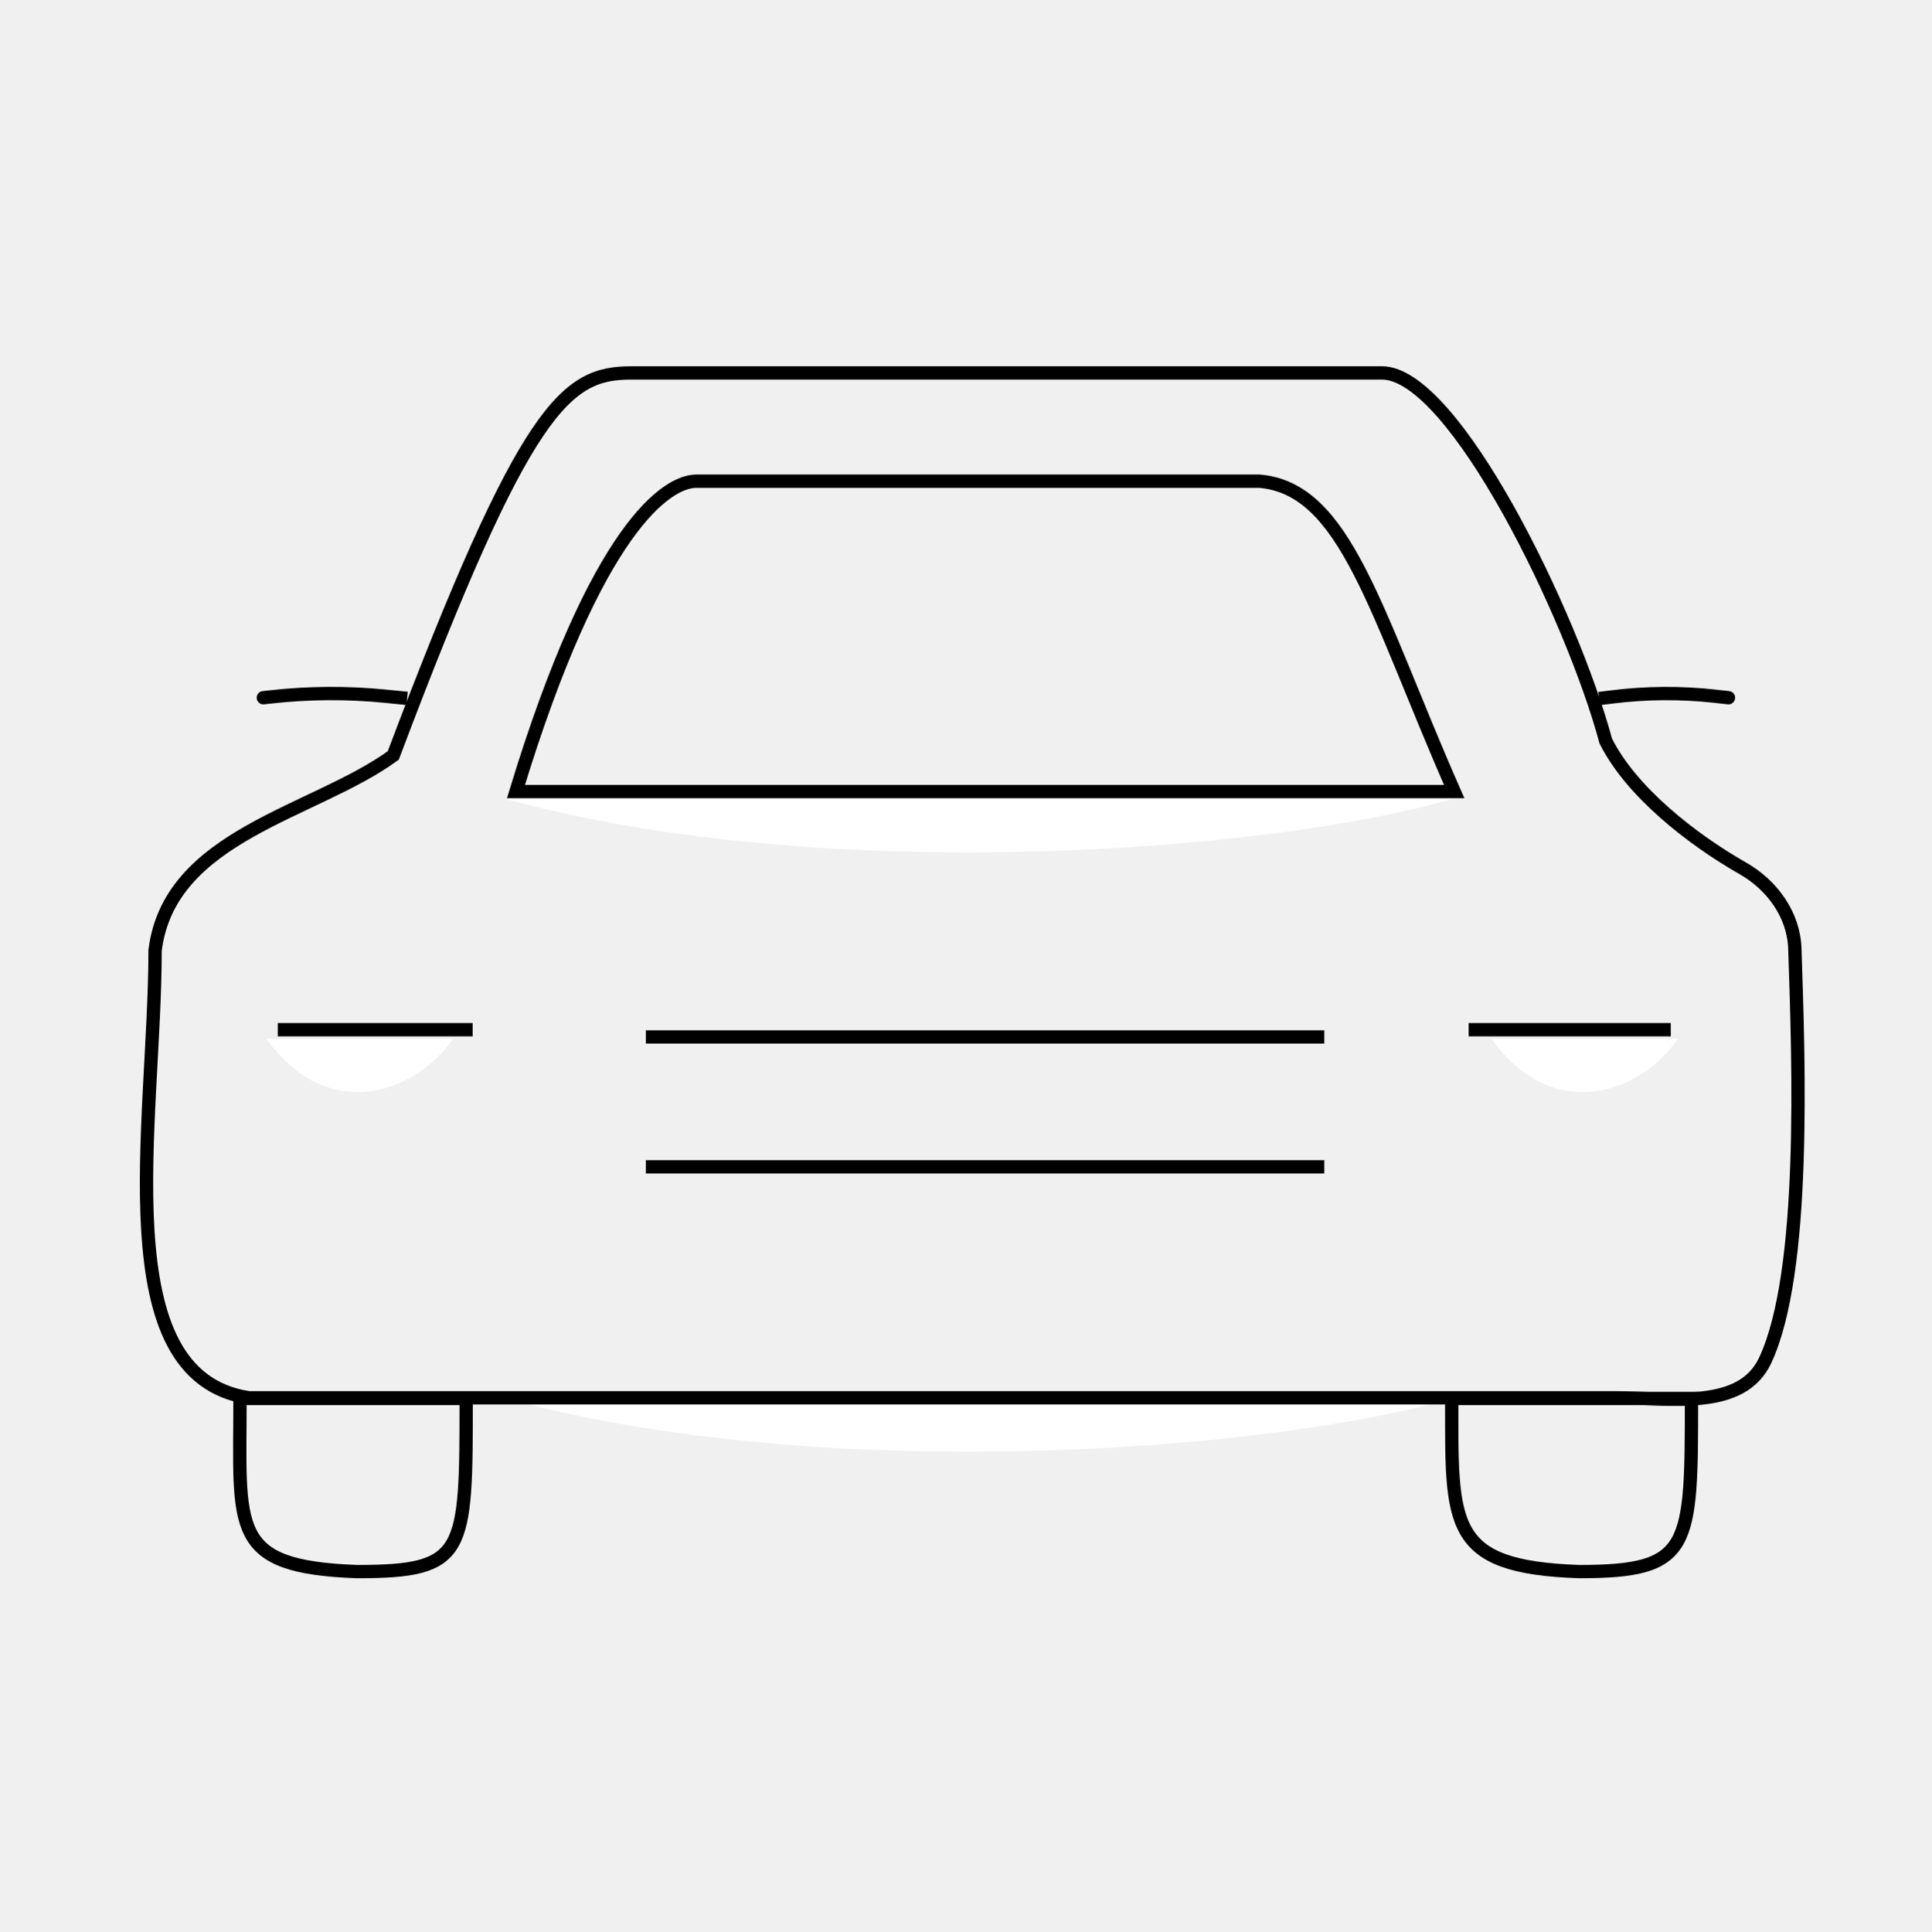
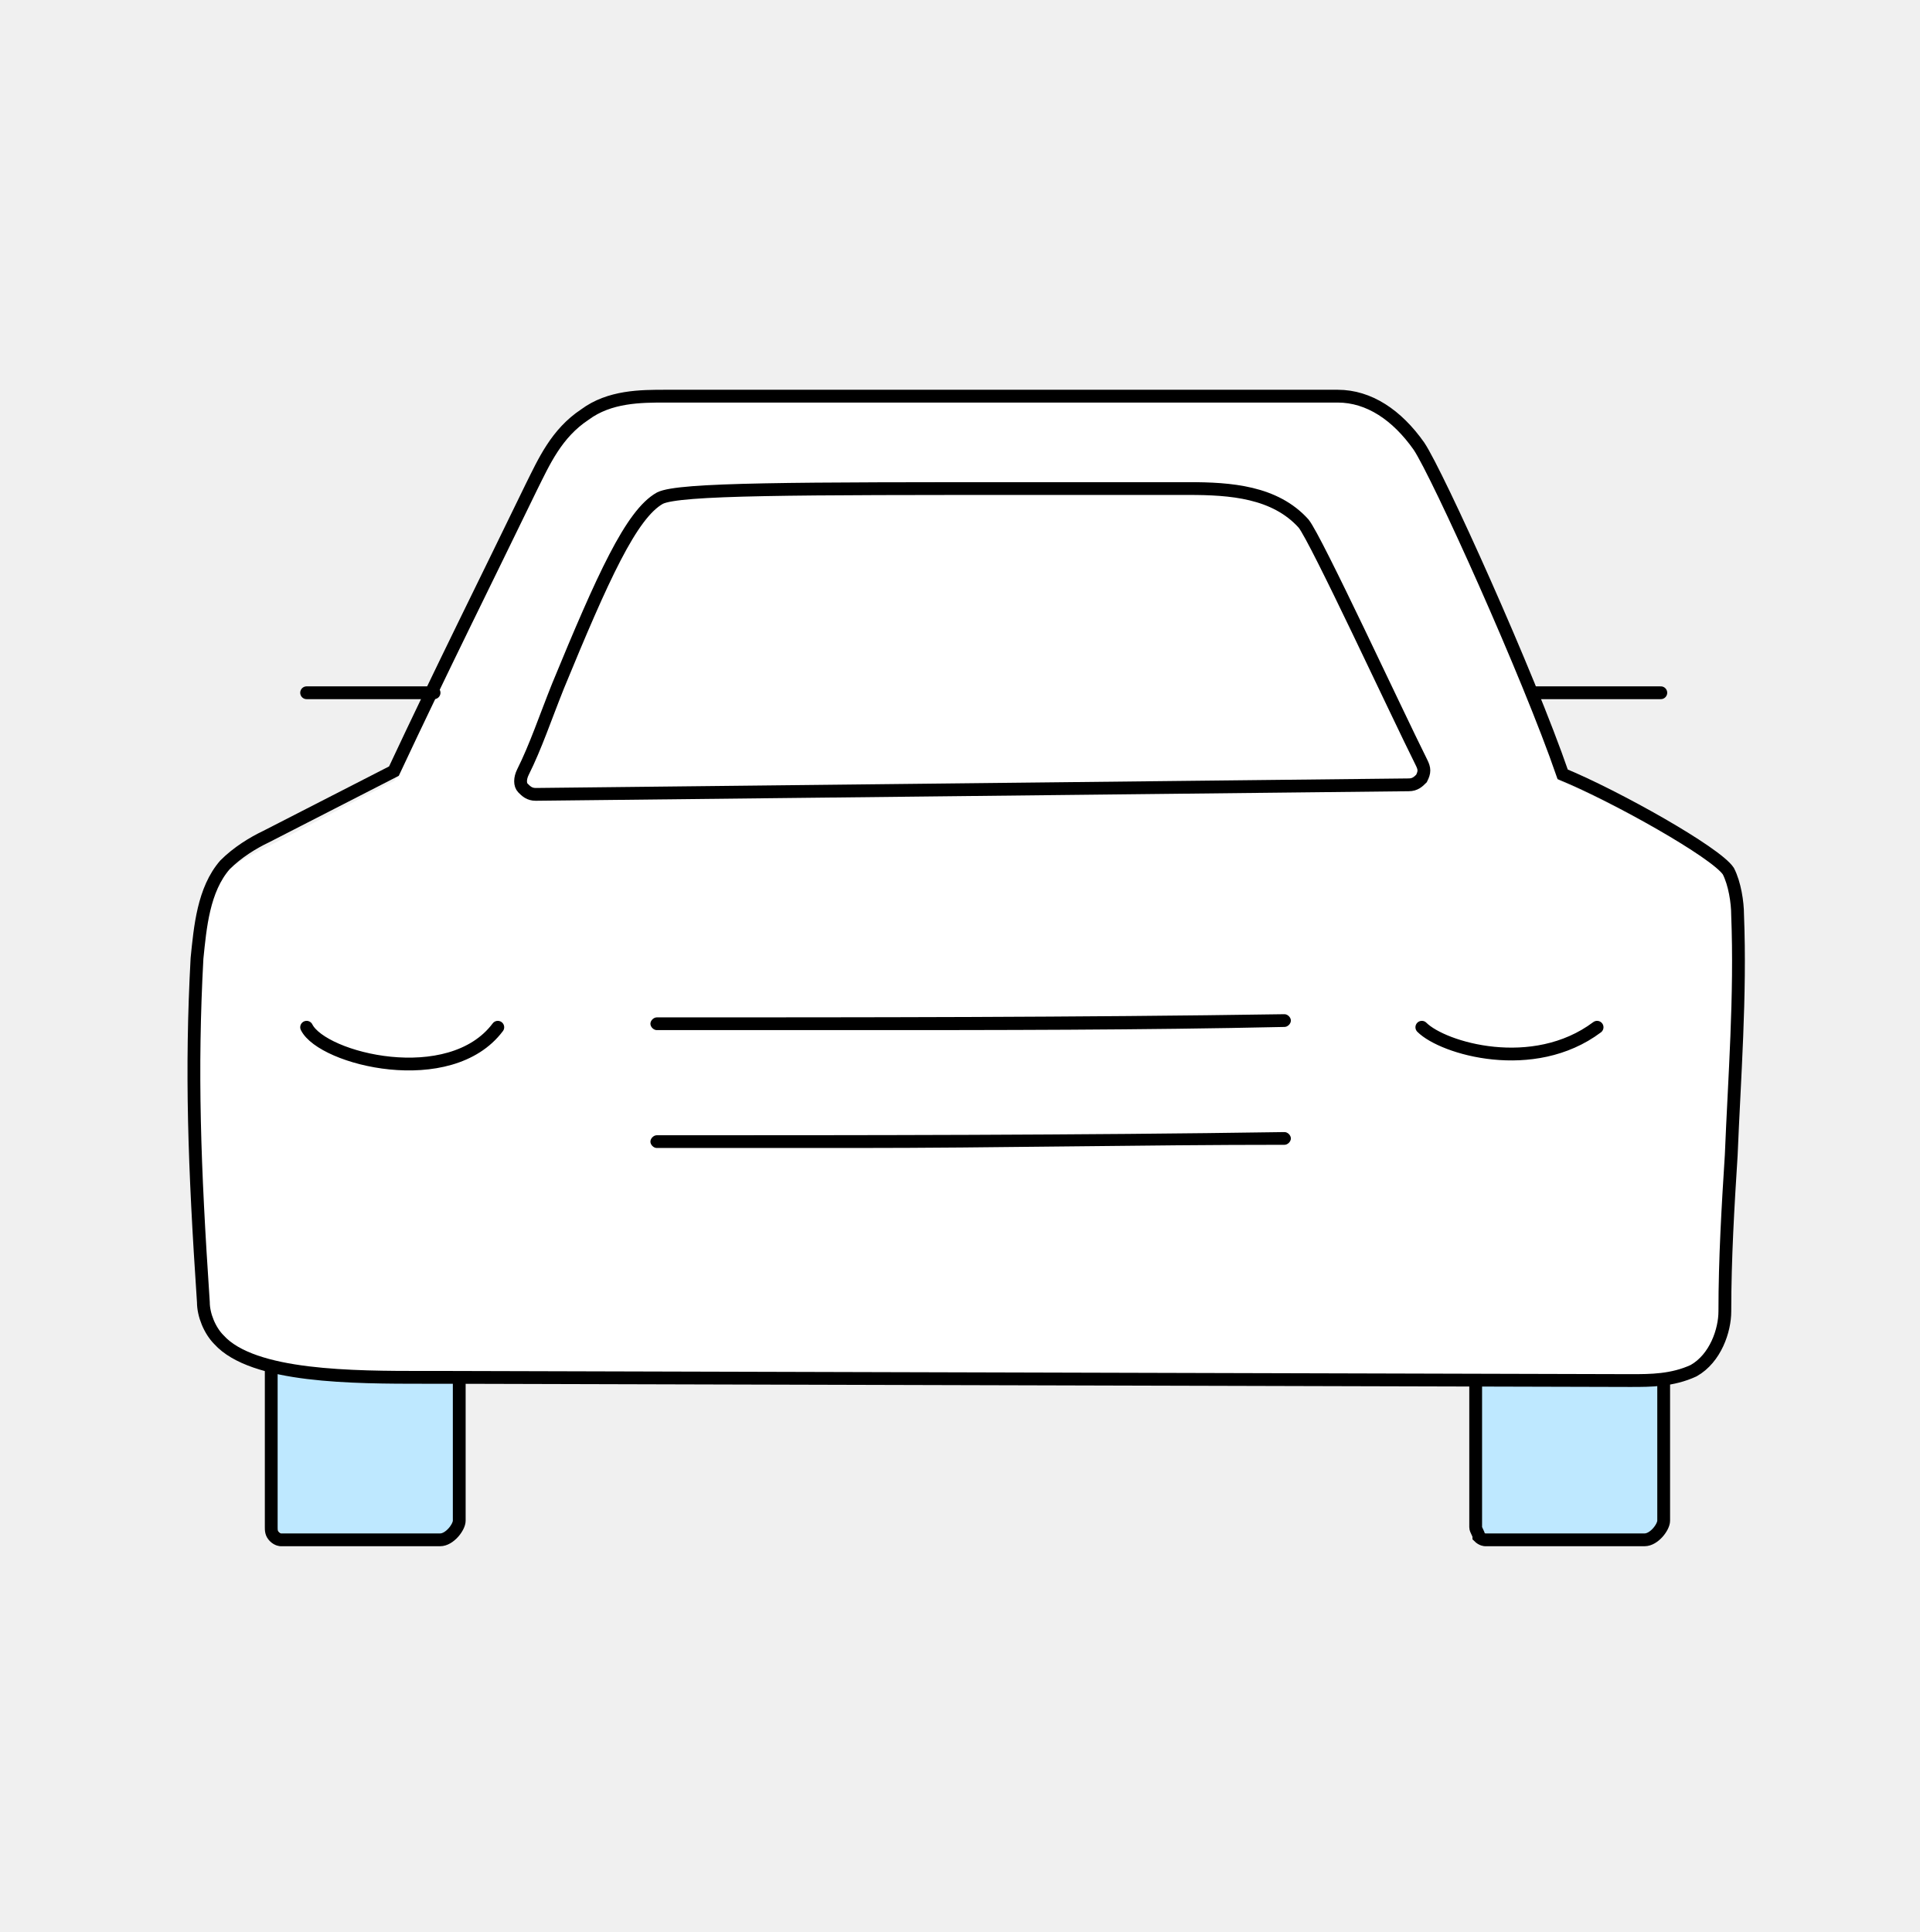
- <svg xmlns="http://www.w3.org/2000/svg" viewBox="0 0 145 145" fill="none">
-   <rect width="145" height="145" fill="transparent" />
-   <path d="M20 77.999H34C31.358 81.906 24.755 84.592 20 77.999Z" fill="white" />
-   <path d="M38 59.999H109C95.604 63.906 62.113 66.592 38 59.999Z" fill="white" />
-   <path d="M38 104.999H109C95.604 108.906 62.113 111.592 38 104.999Z" fill="white" />
-   <path d="M111.98 77.999H125.98C123.339 81.906 116.735 84.592 111.98 77.999Z" fill="white" />
-   <path d="M48.492 77.855H99.431M48.492 87.609H73.962H99.431M38.738 59.43H109.185C103.224 45.882 101.057 36.67 94.554 36.128H52.285C50.118 36.128 44.807 39.487 38.738 59.43ZM18.688 104.95H121.281C125.473 104.95 130.759 105.931 132.536 102.134C135.629 95.523 135.048 79.736 134.76 71.21C134.675 68.688 133.06 66.456 130.869 65.206C127.013 63.007 122.471 59.448 120.565 55.637C118.036 46.244 109.185 28 103.766 28H47.408C42.531 28 39.497 30.276 29.526 56.721C23.565 61.056 12.727 62.682 11.643 71.352C11.643 84.358 7.85 103.324 18.688 104.95Z" stroke="black" strokeLinecap="round" />
-   <path d="M118.565 118C108.665 117.653 109.001 114.533 109.001 105H127V105.006C127 116.267 127 118 118.565 118Z" stroke="black" strokeLinecap="round" />
-   <path d="M26.805 118C17.164 117.641 18.019 114.862 18.019 105H35V105.089C35 116.662 35 118 26.805 118Z" stroke="black" strokeLinecap="round" />
-   <path d="M110.269 77.312H125.443M35.487 77.312H20.856" stroke="black" strokeLinecap="round" />
-   <path d="M120.503 51.889L120.007 51.952L120.131 52.944L120.627 52.882L120.503 51.889ZM129.722 52.883C129.997 52.913 130.244 52.715 130.275 52.441C130.305 52.166 130.107 51.919 129.833 51.889L129.722 52.883ZM30.018 52.883L30.516 52.933L30.615 51.938L30.118 51.888L30.018 52.883ZM19.717 51.889C19.442 51.919 19.244 52.166 19.275 52.441C19.305 52.715 19.553 52.913 19.827 52.883L19.717 51.889ZM121.035 52.327L120.973 51.831L121.035 52.327ZM128.772 52.274L128.717 52.771L128.772 52.274ZM120.627 52.882L121.097 52.823L120.973 51.831L120.503 51.889L120.627 52.882ZM128.717 52.771L129.722 52.883L129.833 51.889L128.828 51.777L128.717 52.771ZM30.118 51.888L29.005 51.777L28.905 52.772L30.018 52.883L30.118 51.888ZM20.293 51.825L19.717 51.889L19.827 52.883L20.403 52.819L20.293 51.825ZM29.005 51.777C26.107 51.487 23.187 51.503 20.293 51.825L20.403 52.819C23.228 52.505 26.078 52.489 28.905 52.772L29.005 51.777ZM121.097 52.823C123.626 52.507 126.184 52.489 128.717 52.771L128.828 51.777C126.216 51.487 123.58 51.505 120.973 51.831L121.097 52.823Z" fill="black" />
+ <svg xmlns="http://www.w3.org/2000/svg" width="150" height="151" viewBox="0 0 150 151" fill="none">
+   <path d="M33.744 120.35H23.113C22.266 120.35 21.195 119.379 21.195 118.184V84.421C21.195 82.728 22.689 81.757 23.536 81.757L33.944 82.006C34.79 82.006 35.861 82.977 35.861 84.172V117.711C36.06 118.906 35.014 120.35 33.744 120.35Z" fill="#BEE8FF" />
+   <path d="M22.689 83.001C22.191 83.001 21.195 83.499 21.195 84.495V119.353C21.195 119.602 21.195 119.851 21.444 120.1C21.693 120.349 21.942 120.349 21.942 120.349H34.392C35.139 120.349 35.886 119.353 35.886 118.855V84.495C35.886 84.246 35.637 83.997 35.637 83.748C35.388 83.499 35.139 83.499 34.89 83.499L22.689 83.001Z" stroke="black" stroke-miterlimit="10" />
+   <path d="M127.862 120.35H117.231C116.384 120.35 115.313 119.379 115.313 118.184V84.421C115.313 82.728 116.807 81.757 117.654 81.757L128.062 82.006C128.908 82.006 129.979 82.977 129.979 84.172V117.711C130.178 118.906 129.132 120.35 127.862 120.35Z" fill="#BEE8FF" />
+   <path d="M116.807 83.001C116.309 83.001 115.313 83.499 115.313 84.495V119.353C115.313 119.602 115.562 119.851 115.562 120.1C115.811 120.349 116.06 120.349 116.06 120.349H128.51C129.257 120.349 130.004 119.353 130.004 118.855V84.495C130.004 84.246 129.755 83.997 129.755 83.748C129.506 83.499 129.257 83.499 129.008 83.499L116.807 83.001Z" stroke="black" stroke-miterlimit="10" />
+   <path d="M134.485 103.22C134.734 92.339 135.73 82.255 135.481 71.374C135.481 70.378 135.481 69.357 134.983 68.585C134.485 67.59 126.767 63.033 121.812 61.016C119.073 53.173 111.877 36.491 110.383 34.474C108.889 32.457 106.922 30.939 104.905 30.939C87.277 30.939 69.35 30.939 51.473 30.939C49.506 30.939 47.489 30.939 45.746 32.208C44.003 33.478 43.007 35.495 42.011 37.512C38.276 45.081 34.815 52.675 30.832 61.016C27.371 62.784 23.636 64.801 20.125 66.569C19.129 67.091 18.158 67.565 17.386 68.585C15.892 69.855 15.643 72.619 15.419 74.885C14.921 84.745 15.17 92.314 15.917 102.672C15.668 108.224 28.118 107.452 34.317 107.452C66.138 107.452 95.967 107.701 128.036 107.701C129.53 107.701 131.024 107.701 132.518 106.954C133.738 106.257 134.236 104.489 134.485 103.22Z" fill="white" />
+   <path d="M127.489 107.9H127.24L35.164 107.651C34.666 107.651 33.944 107.651 33.222 107.651C27.595 107.651 19.777 107.651 17.112 104.713C16.39 103.991 15.892 102.771 15.892 101.775C15.17 91.019 14.921 83.698 15.394 74.909C15.643 72.469 15.892 69.531 17.585 67.589C18.556 66.618 19.777 65.871 20.773 65.398L30.782 60.269C34.442 52.45 38.102 45.13 41.538 38.034C42.509 36.092 43.48 33.876 45.696 32.407C47.638 30.963 50.078 30.963 52.02 30.963C69.126 30.963 87.203 30.963 104.532 30.963C106.972 30.963 109.163 32.432 110.881 34.872C112.35 37.063 119.421 52.7 122.111 60.518C126.269 62.236 134.087 66.618 135.058 68.087C135.556 69.058 135.78 70.527 135.78 71.498C136.029 77.847 135.531 84.197 135.282 90.297C135.033 94.206 134.784 98.364 134.784 102.497C134.784 103.966 134.062 106.157 132.344 107.128C130.676 107.9 128.958 107.9 127.489 107.9Z" stroke="black" stroke-miterlimit="10" />
+   <path d="M41.861 61.09C45.098 54.118 49.331 41.669 52.07 40.424C54.311 39.428 79.21 39.677 92.904 39.677C95.892 39.677 99.129 39.926 101.12 42.167C102.116 43.412 110.084 60.592 110.084 60.592L41.861 61.09Z" fill="white" />
+   <path d="M41.861 62.086C41.363 62.086 41.114 61.837 40.865 61.589C40.617 61.34 40.617 60.842 40.865 60.343C41.861 58.352 42.608 56.111 43.604 53.621C47.09 45.155 49.331 40.175 51.572 38.931C53.066 38.184 62.029 38.184 80.953 38.184C85.185 38.184 89.418 38.184 92.904 38.184C96.141 38.184 99.627 38.433 101.867 40.922C102.863 42.167 109.088 55.613 111.08 59.596C111.329 60.094 111.329 60.343 111.08 60.842C110.831 61.09 110.582 61.34 110.084 61.34L41.861 62.086Z" stroke="black" stroke-miterlimit="10" />
+   <path d="M66.76 89.724C61.532 89.724 56.303 89.724 51.323 89.724C51.074 89.724 50.825 89.475 50.825 89.227C50.825 88.978 51.074 88.728 51.323 88.728C67.507 88.728 84.19 88.728 100.374 88.48C100.623 88.48 100.872 88.728 100.872 88.978C100.872 89.227 100.623 89.475 100.374 89.475C89.169 89.475 77.965 89.724 66.76 89.724Z" fill="black" />
+   <path d="M66.76 80.511C61.532 80.511 56.303 80.511 51.323 80.511C51.074 80.511 50.825 80.263 50.825 80.014C50.825 79.765 51.074 79.516 51.323 79.516C67.507 79.516 84.19 79.516 100.374 79.267C100.623 79.267 100.872 79.516 100.872 79.765C100.872 80.014 100.623 80.263 100.374 80.263C89.169 80.511 77.965 80.511 66.76 80.511Z" fill="black" />
+   <path d="M119.82 54.144H129.78M33.919 54.144H23.96M111.106 80.287C112.766 81.947 119.82 84.022 124.8 80.287M23.96 80.287C25.205 82.777 35.164 85.267 38.899 80.287" stroke="black" stroke-linecap="round" />
</svg>
